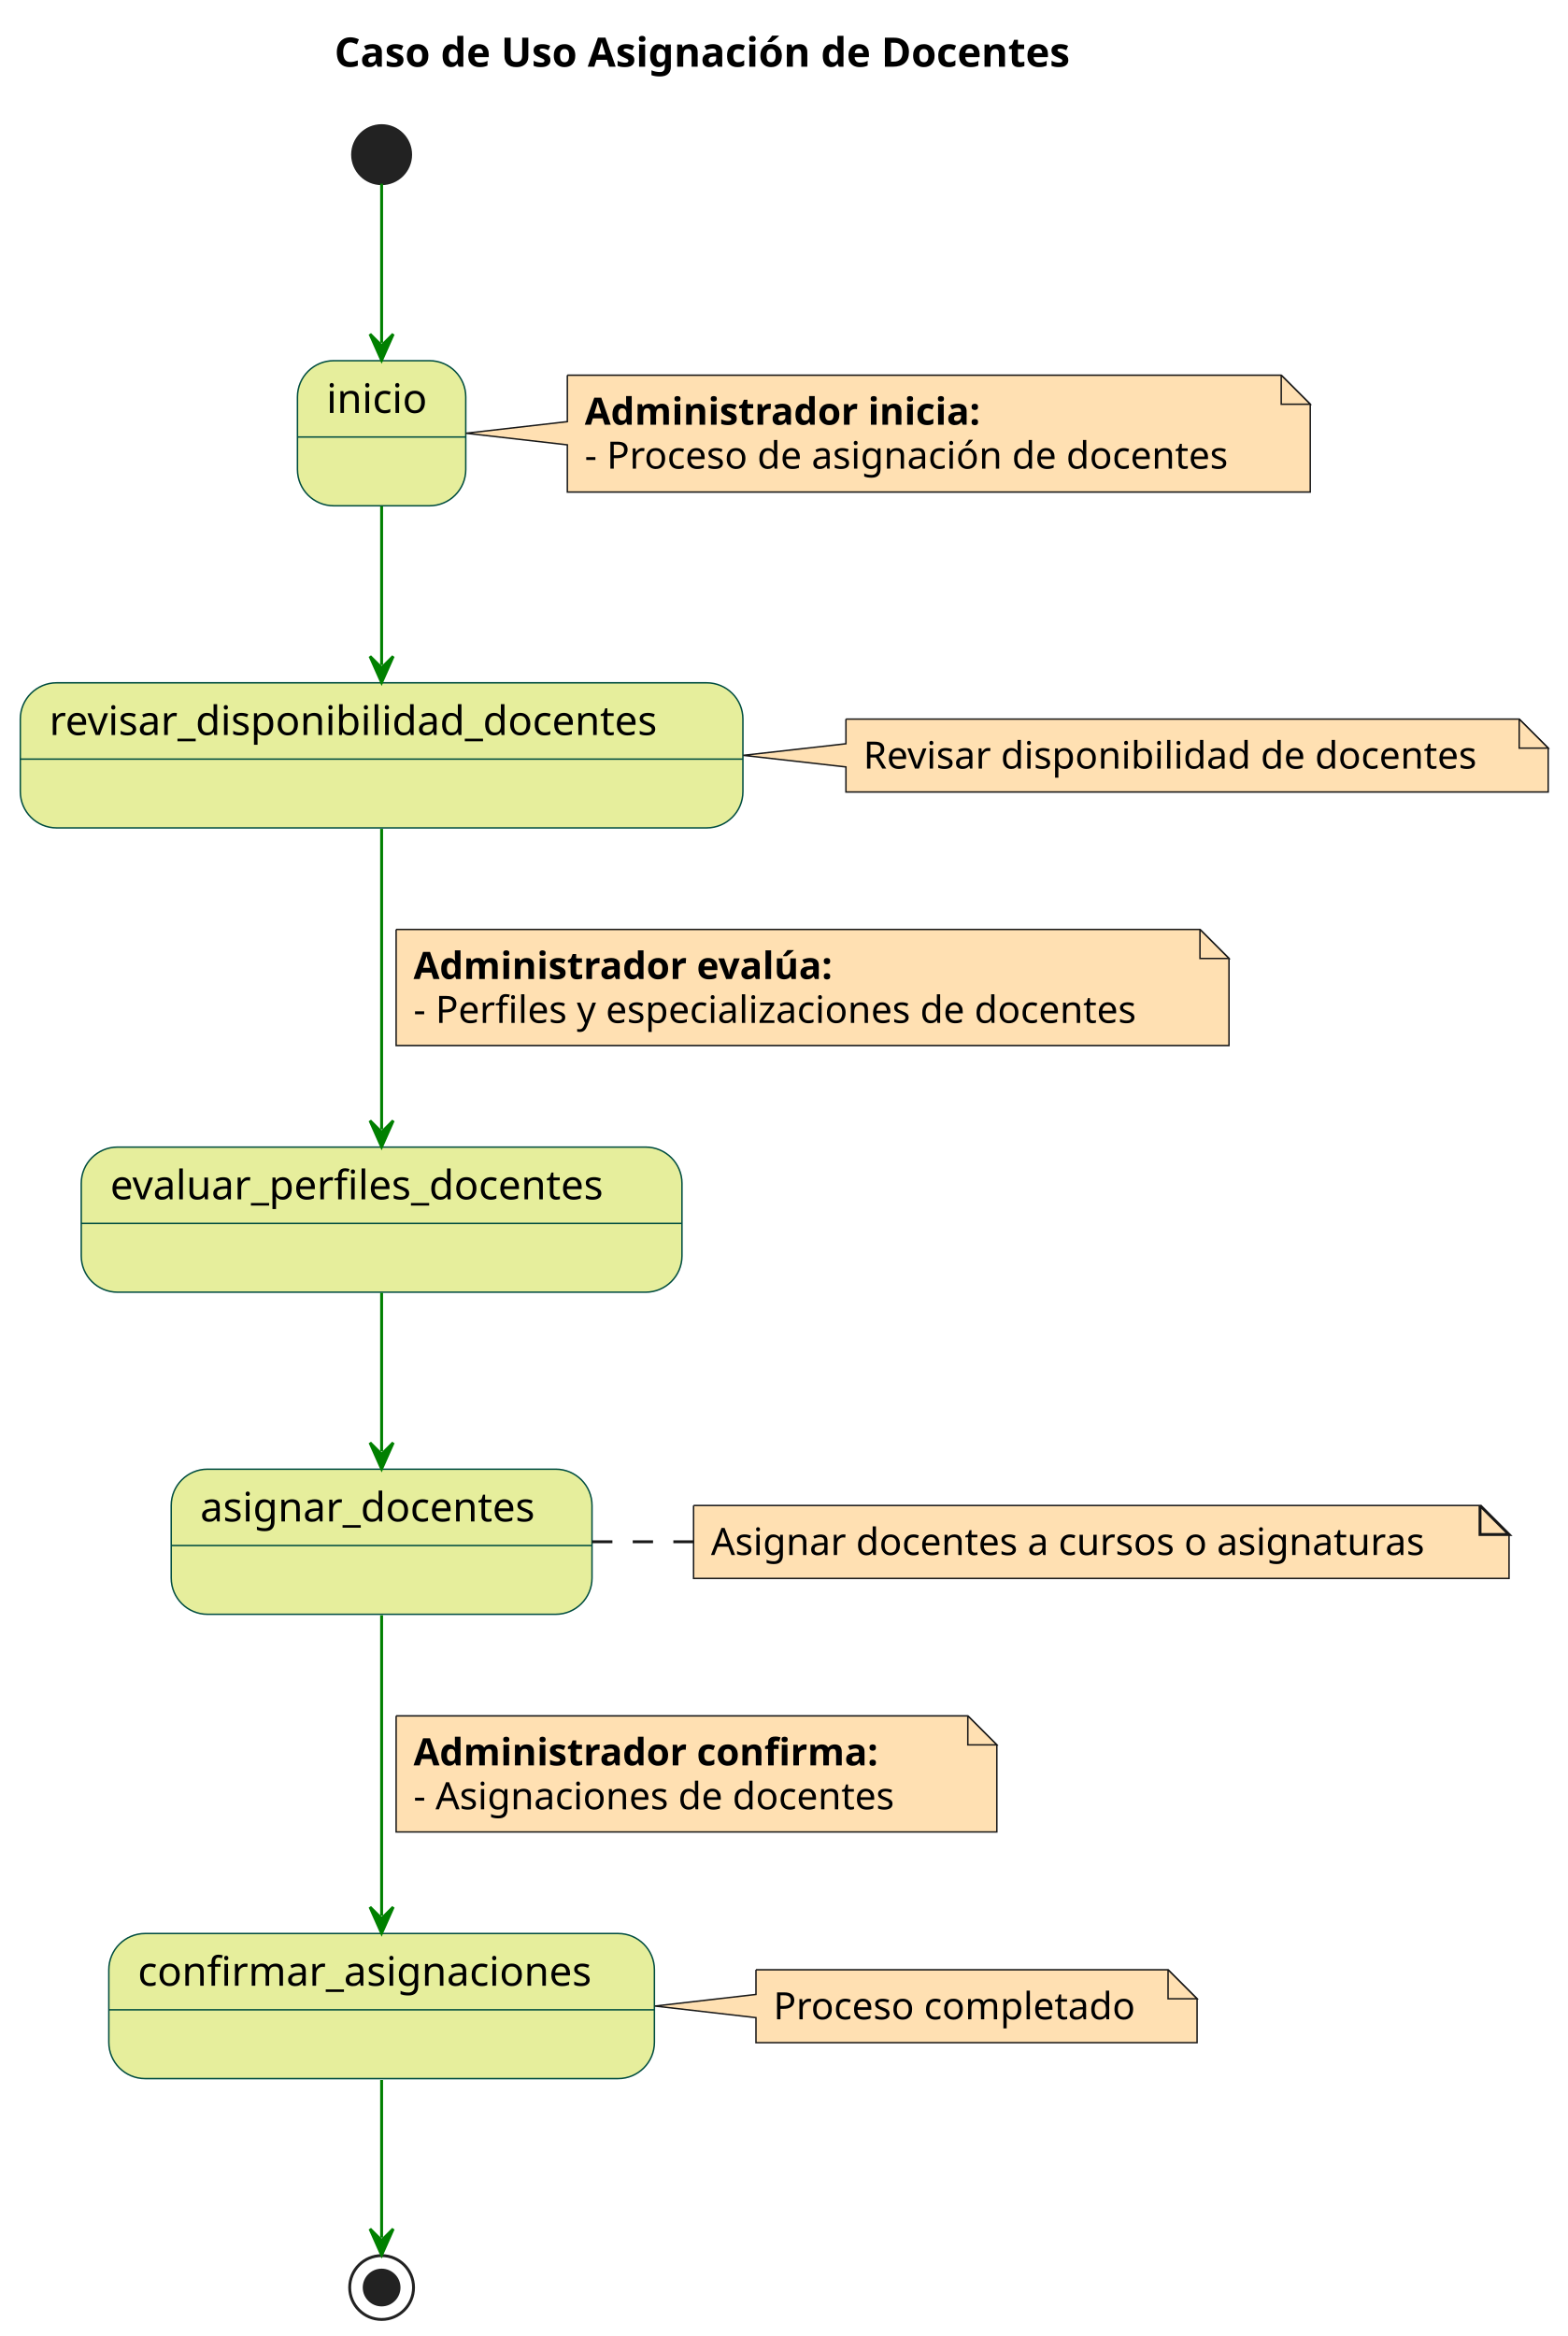
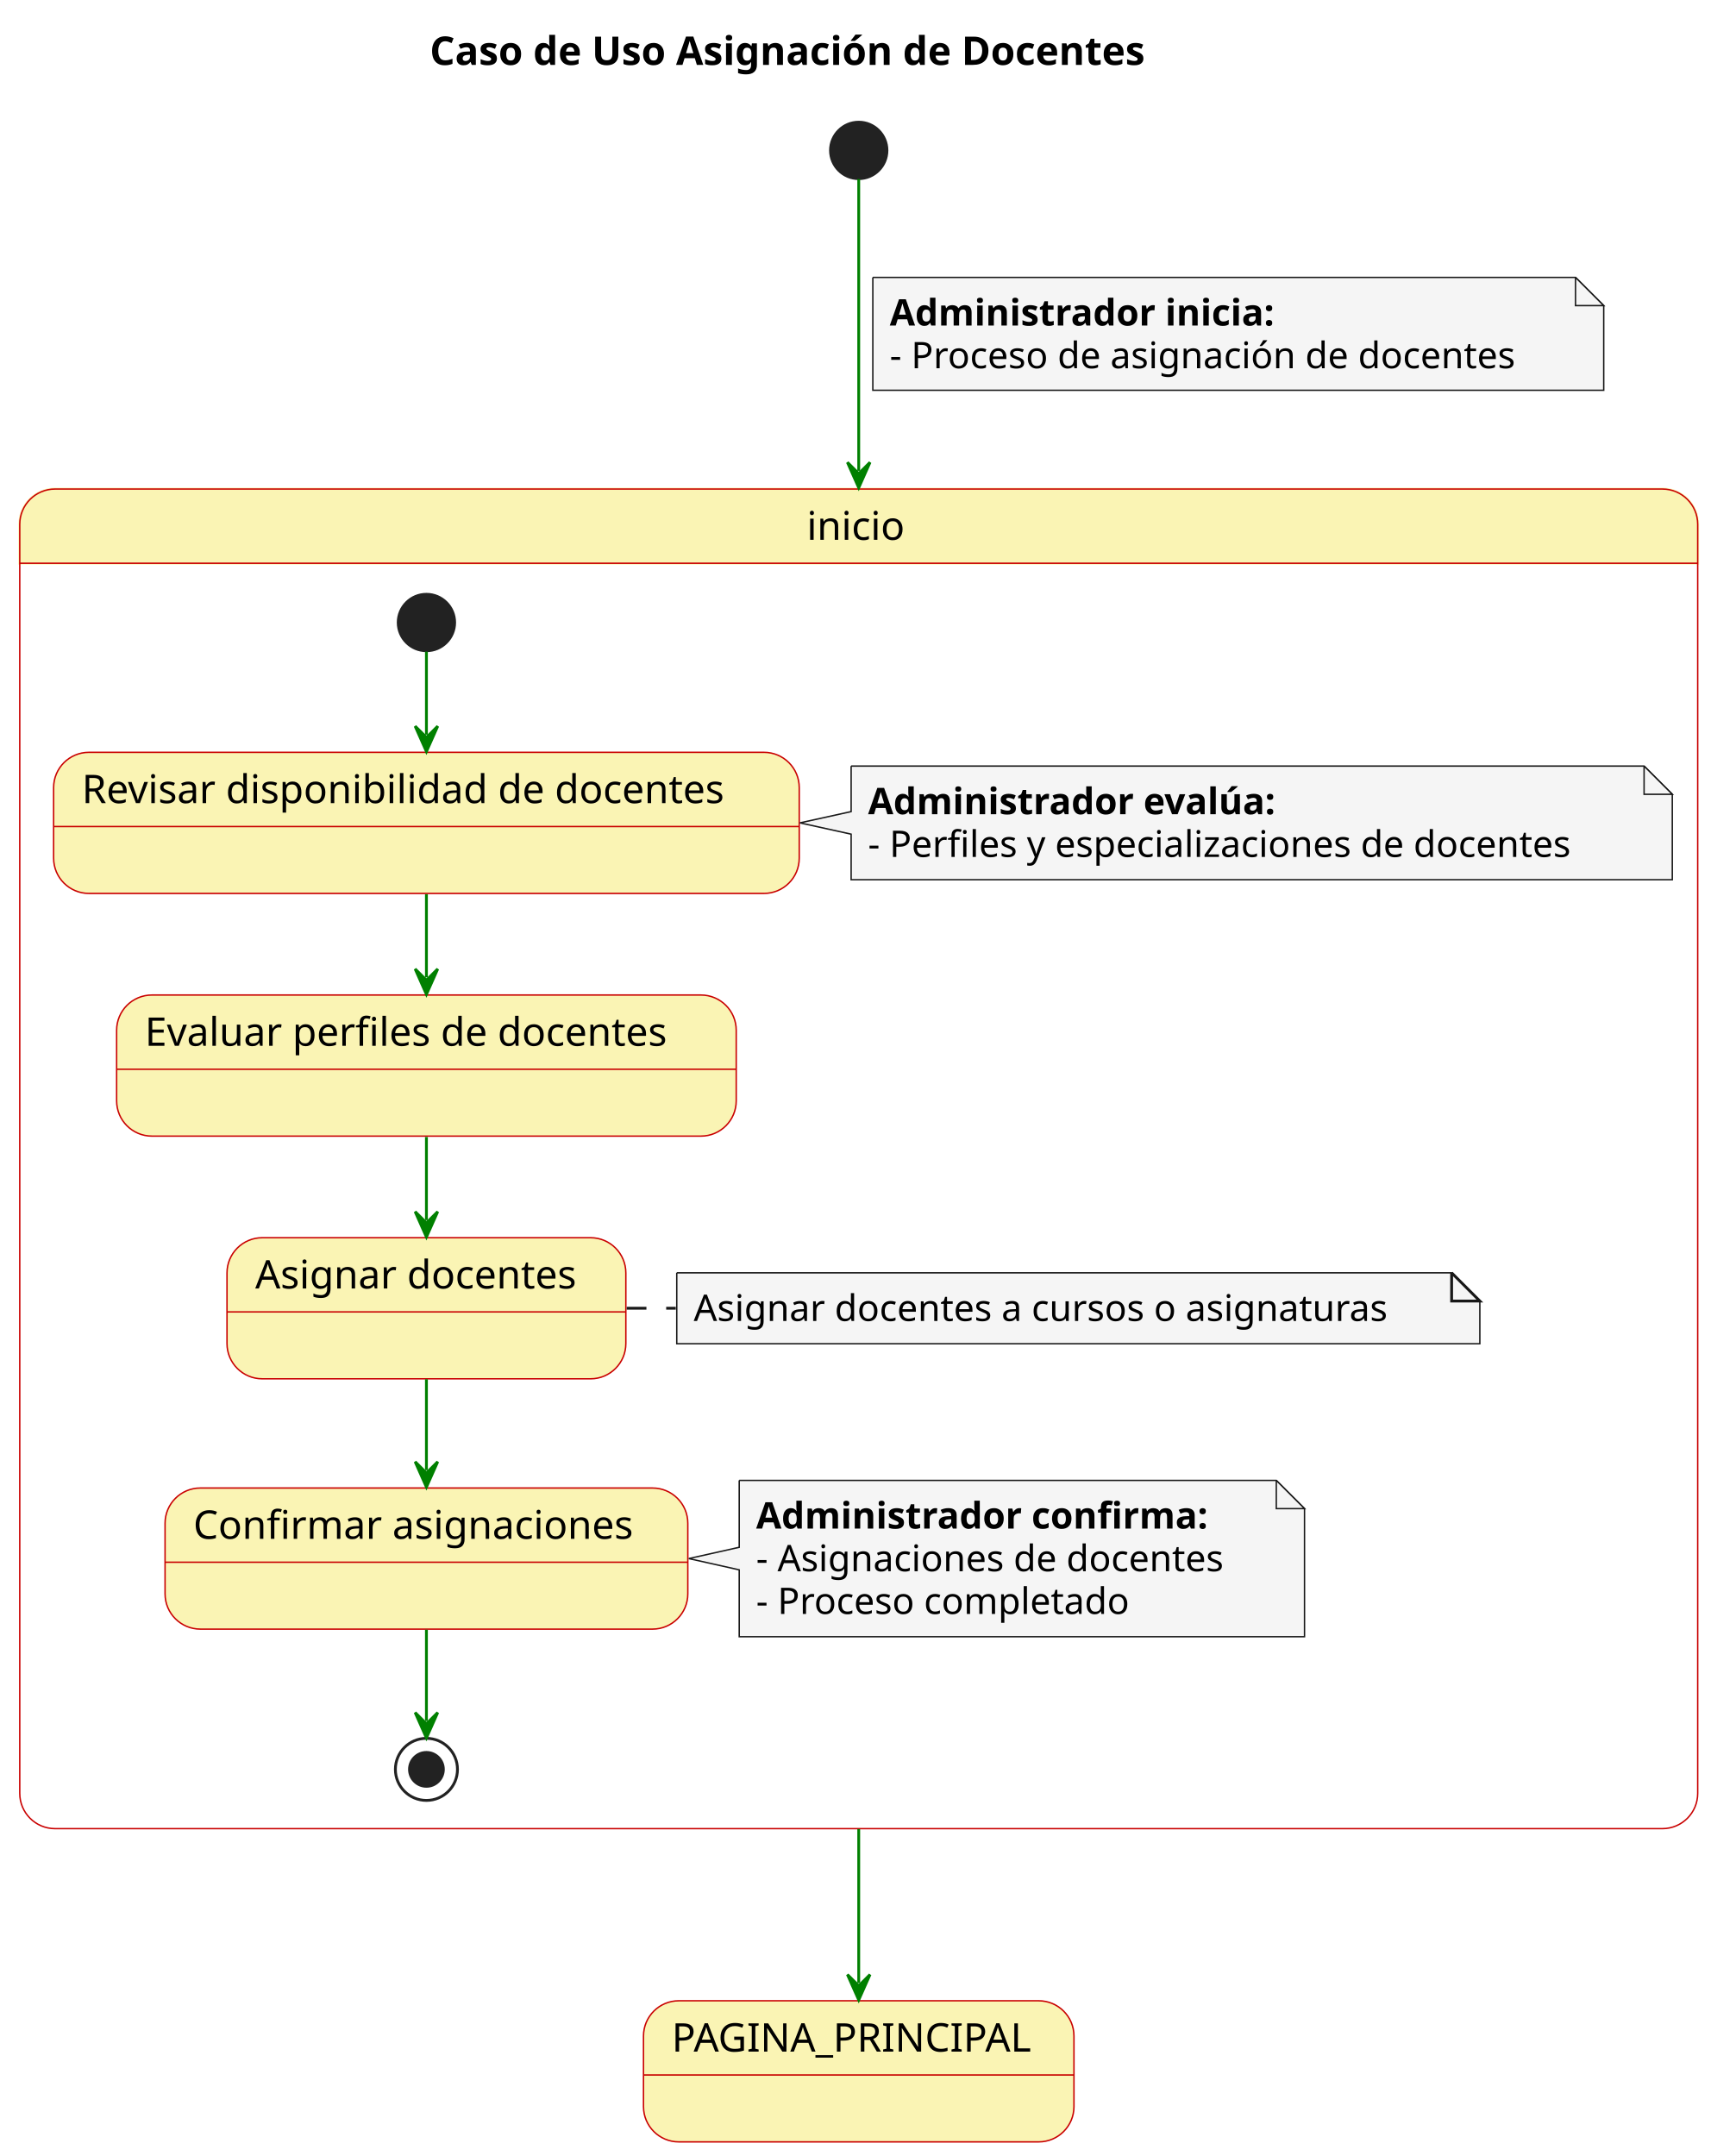
- <svg xmlns="http://www.w3.org/2000/svg" contentStyleType="text/css" height="805px" preserveAspectRatio="none" style="width:540px;height:805px;background:#FFFFFF;" version="1.1" viewBox="0 0 540 805" width="540px" zoomAndPan="magnify">
+ <svg xmlns="http://www.w3.org/2000/svg" contentStyleType="text/css" height="764px" preserveAspectRatio="none" style="width:615px;height:764px;background:#FFFFFF;" version="1.1" viewBox="0 0 615 764" width="615px" zoomAndPan="magnify">
  <defs />
  <g>
-     <text fill="#000000" font-family="sans-serif" font-size="14" font-weight="bold" lengthAdjust="spacing" textLength="296" x="115.25" y="22.995">Caso de Uso Asignación de Docentes</text>
-     <ellipse cx="131.5" cy="53.297" fill="#222222" rx="10" ry="10" style="stroke:#222222;stroke-width:1.0;" />
-     <g id="inicio">
-       <rect fill="#E6EE9C" height="50" rx="12.5" ry="12.5" style="stroke:#004D40;stroke-width:0.5;" width="58" x="102.5" y="124.297" />
-       <line style="stroke:#004D40;stroke-width:0.5;" x1="102.5" x2="160.5" y1="150.594" y2="150.594" />
-       <text fill="#000000" font-family="sans-serif" font-size="14" lengthAdjust="spacing" textLength="38" x="112.5" y="142.292">inicio</text>
+     <text fill="#000000" font-family="sans-serif" font-size="14" font-weight="bold" lengthAdjust="spacing" textLength="290.001" x="152.3" y="22.995">Caso de Uso Asignación de Docentes</text>
+     <ellipse cx="304.3" cy="53.297" fill="#222222" rx="10" ry="10" style="stroke:#222222;stroke-width:1.0;" />
+     <path d="M19.5,173.297 L589.101,173.297 A12.5,12.5 0 0 1 601.601,185.797 L601.601,199.594 L7,199.594 L7,185.797 A12.5,12.5 0 0 1 19.5,173.297 " fill="#FAF4B4" style="stroke:#FAF4B4;stroke-width:1.0;" />
+     <rect fill="none" height="474.697" rx="12.5" ry="12.5" style="stroke:#C90000;stroke-width:0.5;" width="594.601" x="7" y="173.297" />
+     <line style="stroke:#C90000;stroke-width:0.5;" x1="7" x2="601.601" y1="199.594" y2="199.594" />
+     <text fill="#000000" font-family="sans-serif" font-size="14" lengthAdjust="spacing" textLength="36.805" x="285.898" y="191.292">inicio</text>
+     <g id="inicio.state1">
+       <rect fill="#FAF4B4" height="50" rx="12.5" ry="12.5" style="stroke:#C90000;stroke-width:0.5;" width="264.221" x="19" y="266.594" />
+       <line style="stroke:#C90000;stroke-width:0.5;" x1="19" x2="283.221" y1="292.891" y2="292.891" />
+       <text fill="#000000" font-family="sans-serif" font-size="14" lengthAdjust="spacing" textLength="244.221" x="29" y="284.589">Revisar disponibilidad de docentes</text>
    </g>
-     <g id="elem_GMN5">
-       <path d="M195.5,129.297 L195.5,145.297 L160.504,149.297 L195.5,153.297 L195.5,169.562 A0,0 0 0 0 195.5,169.562 L451.5,169.562 A0,0 0 0 0 451.5,169.562 L451.5,139.297 L441.5,129.297 L195.5,129.297 A0,0 0 0 0 195.5,129.297 " fill="#FFE0B2" style="stroke:#181818;stroke-width:0.5;" />
-       <path d="M441.5,129.297 L441.5,139.297 L451.5,139.297 L441.5,129.297 " fill="#FFE0B2" style="stroke:#181818;stroke-width:0.5;" />
-       <text fill="#000000" font-family="sans-serif" font-size="13" font-weight="bold" lengthAdjust="spacing" textLength="156" x="201.5" y="146.364">Administrador inicia:</text>
-       <text fill="#000000" font-family="sans-serif" font-size="13" lengthAdjust="spacing" textLength="235" x="201.5" y="161.497">- Proceso de asignación de docentes</text>
+     <g id="inicio.state2">
+       <rect fill="#FAF4B4" height="50" rx="12.5" ry="12.5" style="stroke:#C90000;stroke-width:0.5;" width="219.561" x="41.33" y="352.594" />
+       <line style="stroke:#C90000;stroke-width:0.5;" x1="41.33" x2="260.892" y1="378.891" y2="378.891" />
+       <text fill="#000000" font-family="sans-serif" font-size="14" lengthAdjust="spacing" textLength="199.561" x="51.33" y="370.589">Evaluar perfiles de docentes</text>
    </g>
-     <g id="revisar_disponibilidad_docentes">
-       <rect fill="#E6EE9C" height="50" rx="12.5" ry="12.5" style="stroke:#004D40;stroke-width:0.5;" width="249" x="7" y="235.297" />
-       <line style="stroke:#004D40;stroke-width:0.5;" x1="7" x2="256" y1="261.594" y2="261.594" />
-       <text fill="#000000" font-family="sans-serif" font-size="14" lengthAdjust="spacing" textLength="229" x="17" y="253.292">revisar_disponibilidad_docentes</text>
+     <g id="inicio.state3">
+       <rect fill="#FAF4B4" height="50" rx="12.5" ry="12.5" style="stroke:#C90000;stroke-width:0.5;" width="141.338" x="80.44" y="438.594" />
+       <line style="stroke:#C90000;stroke-width:0.5;" x1="80.44" x2="221.778" y1="464.891" y2="464.891" />
+       <text fill="#000000" font-family="sans-serif" font-size="14" lengthAdjust="spacing" textLength="121.338" x="90.44" y="456.589">Asignar docentes</text>
    </g>
-     <g id="elem_GMN10">
-       <path d="M291.5,247.797 L291.5,256.297 L256.096,260.297 L291.5,264.297 L291.5,272.93 A0,0 0 0 0 291.5,272.93 L533.5,272.93 A0,0 0 0 0 533.5,272.93 L533.5,257.797 L523.5,247.797 L291.5,247.797 A0,0 0 0 0 291.5,247.797 " fill="#FFE0B2" style="stroke:#181818;stroke-width:0.5;" />
-       <path d="M523.5,247.797 L523.5,257.797 L533.5,257.797 L523.5,247.797 " fill="#FFE0B2" style="stroke:#181818;stroke-width:0.5;" />
-       <text fill="#000000" font-family="sans-serif" font-size="13" lengthAdjust="spacing" textLength="221" x="297.5" y="264.864">Revisar disponibilidad de docentes</text>
+     <g id="inicio.state4">
+       <rect fill="#FAF4B4" height="50" rx="12.5" ry="12.5" style="stroke:#C90000;stroke-width:0.5;" width="185.245" x="58.49" y="527.294" />
+       <line style="stroke:#C90000;stroke-width:0.5;" x1="58.49" x2="243.735" y1="553.591" y2="553.591" />
+       <text fill="#000000" font-family="sans-serif" font-size="14" lengthAdjust="spacing" textLength="165.245" x="68.49" y="545.289">Confirmar asignaciones</text>
    </g>
-     <g id="evaluar_perfiles_docentes">
-       <rect fill="#E6EE9C" height="50" rx="12.5" ry="12.5" style="stroke:#004D40;stroke-width:0.5;" width="207" x="28" y="395.297" />
-       <line style="stroke:#004D40;stroke-width:0.5;" x1="28" x2="235" y1="421.594" y2="421.594" />
-       <text fill="#000000" font-family="sans-serif" font-size="14" lengthAdjust="spacing" textLength="187" x="38" y="413.292">evaluar_perfiles_docentes</text>
+     <ellipse cx="151.11" cy="220.594" fill="#222222" rx="10" ry="10" style="stroke:#222222;stroke-width:1.0;" />
+     <g id="elem_GMN11">
+       <path d="M301.61,271.464 L301.61,287.594 L283.46,291.594 L301.61,295.594 L301.61,311.729 A0,0 0 0 0 301.61,311.729 L592.601,311.729 A0,0 0 0 0 592.601,311.729 L592.601,281.464 L582.601,271.464 L301.61,271.464 A0,0 0 0 0 301.61,271.464 " fill="#F5F5F5" style="stroke:#181818;stroke-width:0.5;" />
+       <path d="M582.601,271.464 L582.601,281.464 L592.601,281.464 L582.601,271.464 " fill="#F5F5F5" style="stroke:#181818;stroke-width:0.5;" />
+       <text fill="#000000" font-family="sans-serif" font-size="13" font-weight="bold" lengthAdjust="spacing" textLength="163.135" x="307.61" y="288.531">Administrador evalúa:</text>
+       <text fill="#000000" font-family="sans-serif" font-size="13" lengthAdjust="spacing" textLength="269.991" x="307.61" y="303.663">- Perfiles y especializaciones de docentes</text>
    </g>
-     <g id="asignar_docentes">
-       <rect fill="#E6EE9C" height="50" rx="12.5" ry="12.5" style="stroke:#004D40;stroke-width:0.5;" width="145" x="59" y="506.297" />
-       <line style="stroke:#004D40;stroke-width:0.5;" x1="59" x2="204" y1="532.594" y2="532.594" />
-       <text fill="#000000" font-family="sans-serif" font-size="14" lengthAdjust="spacing" textLength="125" x="69" y="524.292">asignar_docentes</text>
+     <g id="elem_GMN16">
+       <path d="M239.82,451.034 L239.82,476.167 L524.4,476.167 L524.4,461.034 L514.4,451.034 L239.82,451.034 " fill="#F5F5F5" style="stroke:#181818;stroke-width:0.5;" />
+       <path d="M514.4,451.034 L514.4,461.034 L524.4,461.034 L514.4,451.034 " fill="#F5F5F5" style="stroke:#181818;stroke-width:1.0;" />
+       <text fill="#000000" font-family="sans-serif" font-size="13" lengthAdjust="spacing" textLength="263.58" x="245.82" y="468.101">Asignar docentes a cursos o asignaturas</text>
    </g>
-     <g id="elem_GMN17">
-       <path d="M239,518.797 L239,543.93 L520,543.93 L520,528.797 L510,518.797 L239,518.797 " fill="#FFE0B2" style="stroke:#181818;stroke-width:0.5;" />
-       <path d="M510,518.797 L510,528.797 L520,528.797 L510,518.797 " fill="#FFE0B2" style="stroke:#181818;stroke-width:1.0;" />
-       <text fill="#000000" font-family="sans-serif" font-size="13" lengthAdjust="spacing" textLength="260" x="245" y="535.864">Asignar docentes a cursos o asignaturas</text>
+     <g id="elem_GMN20">
+       <path d="M261.95,524.594 L261.95,548.294 L244.08,552.294 L261.95,556.294 L261.95,579.992 A0,0 0 0 0 261.95,579.992 L462.271,579.992 A0,0 0 0 0 462.271,579.992 L462.271,534.594 L452.271,524.594 L261.95,524.594 A0,0 0 0 0 261.95,524.594 " fill="#F5F5F5" style="stroke:#181818;stroke-width:0.5;" />
+       <path d="M452.271,524.594 L452.271,534.594 L462.271,534.594 L452.271,524.594 " fill="#F5F5F5" style="stroke:#181818;stroke-width:0.5;" />
+       <text fill="#000000" font-family="sans-serif" font-size="13" font-weight="bold" lengthAdjust="spacing" textLength="179.321" x="267.95" y="541.661">Administrador confirma:</text>
+       <text fill="#000000" font-family="sans-serif" font-size="13" lengthAdjust="spacing" textLength="178.255" x="267.95" y="556.793">- Asignaciones de docentes</text>
+       <text fill="#000000" font-family="sans-serif" font-size="13" lengthAdjust="spacing" textLength="140.861" x="267.95" y="571.926">- Proceso completado</text>
    </g>
-     <g id="confirmar_asignaciones">
-       <rect fill="#E6EE9C" height="50" rx="12.5" ry="12.5" style="stroke:#004D40;stroke-width:0.5;" width="188" x="37.5" y="666.297" />
-       <line style="stroke:#004D40;stroke-width:0.5;" x1="37.5" x2="225.5" y1="692.594" y2="692.594" />
-       <text fill="#000000" font-family="sans-serif" font-size="14" lengthAdjust="spacing" textLength="168" x="47.5" y="684.292">confirmar_asignaciones</text>
+     <ellipse cx="151.11" cy="626.994" fill="none" rx="11" ry="11" style="stroke:#222222;stroke-width:1.0;" />
+     <ellipse cx="151.11" cy="626.994" fill="#222222" rx="6" ry="6" style="stroke:#222222;stroke-width:1.0;" />
+     <g id="link_*start*inicio_state1">
+       <path d="M151.11,230.904 C151.11,239.954 151.11,248.084 151.11,260.324 " fill="none" id="*start*inicio-to-state1" style="stroke:#008000;stroke-width:1.0;" />
+       <polygon fill="#008000" points="151.11,266.324,155.11,257.324,151.11,261.324,147.11,257.324,151.11,266.324" style="stroke:#008000;stroke-width:1.0;" />
    </g>
-     <ellipse cx="131.5" cy="788.297" fill="none" rx="11" ry="11" style="stroke:#222222;stroke-width:1.0;" />
-     <ellipse cx="131.5" cy="788.297" fill="#222222" rx="6" ry="6" style="stroke:#222222;stroke-width:1.0;" />
-     <g id="elem_GMN24">
-       <path d="M260.5,678.797 L260.5,687.297 L225.667,691.297 L260.5,695.297 L260.5,703.93 A0,0 0 0 0 260.5,703.93 L412.5,703.93 A0,0 0 0 0 412.5,703.93 L412.5,688.797 L402.5,678.797 L260.5,678.797 A0,0 0 0 0 260.5,678.797 " fill="#FFE0B2" style="stroke:#181818;stroke-width:0.5;" />
-       <path d="M402.5,678.797 L402.5,688.797 L412.5,688.797 L402.5,678.797 " fill="#FFE0B2" style="stroke:#181818;stroke-width:0.5;" />
-       <text fill="#000000" font-family="sans-serif" font-size="13" lengthAdjust="spacing" textLength="131" x="266.5" y="695.864">Proceso completado</text>
+     <g id="link_state1_state2">
+       <path d="M151.11,316.894 C151.11,328.034 151.11,335.214 151.11,346.354 " fill="none" id="state1-to-state2" style="stroke:#008000;stroke-width:1.0;" />
+       <polygon fill="#008000" points="151.11,352.354,155.11,343.354,151.11,347.354,147.11,343.354,151.11,352.354" style="stroke:#008000;stroke-width:1.0;" />
+     </g>
+     <g id="link_state2_state3">
+       <path d="M151.11,402.894 C151.11,414.034 151.11,421.214 151.11,432.354 " fill="none" id="state2-to-state3" style="stroke:#008000;stroke-width:1.0;" />
+       <polygon fill="#008000" points="151.11,438.354,155.11,429.354,151.11,433.354,147.11,429.354,151.11,438.354" style="stroke:#008000;stroke-width:1.0;" />
+     </g>
+     <g id="link_state3_GMN16">
+       <path d="M222.07,463.594 C225.84,463.594 228.11,463.594 228.11,463.594 C228.11,463.594 232.63,463.594 239.47,463.594 " fill="none" id="state3-GMN16" style="stroke:#181818;stroke-width:1.0;stroke-dasharray:7.0,7.0;" />
+     </g>
+     <g id="link_state3_state4">
+       <path d="M151.11,488.744 C151.11,500.674 151.11,509.024 151.11,520.974 " fill="none" id="state3-to-state4" style="stroke:#008000;stroke-width:1.0;" />
+       <polygon fill="#008000" points="151.11,526.974,155.11,517.974,151.11,521.974,147.11,517.974,151.11,526.974" style="stroke:#008000;stroke-width:1.0;" />
+     </g>
+     <g id="link_state4_*end*inicio">
+       <path d="M151.11,577.504 C151.11,590.554 151.11,599.964 151.11,609.854 " fill="none" id="state4-to-*end*inicio" style="stroke:#008000;stroke-width:1.0;" />
+       <polygon fill="#008000" points="151.11,615.854,155.11,606.854,151.11,610.854,147.11,606.854,151.11,615.854" style="stroke:#008000;stroke-width:1.0;" />
+     </g>
+     <g id="PAGINA_PRINCIPAL">
+       <rect fill="#FAF4B4" height="50" rx="12.5" ry="12.5" style="stroke:#C90000;stroke-width:0.5;" width="152.542" x="228.03" y="708.997" />
+       <line style="stroke:#C90000;stroke-width:0.5;" x1="228.03" x2="380.572" y1="735.294" y2="735.294" />
+       <text fill="#000000" font-family="sans-serif" font-size="14" lengthAdjust="spacing" textLength="132.542" x="238.03" y="726.992">PAGINA_PRINCIPAL</text>
    </g>
    <g id="link_*start*_inicio">
-       <path d="M131.5,63.31 C131.5,77.188 131.5,98.262 131.5,118.137 " fill="none" id="*start*-to-inicio" style="stroke:#008000;stroke-width:1.0;" />
-       <polygon fill="#008000" points="131.5,124.137,135.5,115.137,131.5,119.137,127.5,115.137,131.5,124.137" style="stroke:#008000;stroke-width:1.0;" />
+       <path d="M304.3,63.437 C304.3,81.367 304.3,117.697 304.3,166.837 " fill="none" id="*start*-to-inicio" style="stroke:#008000;stroke-width:1.0;" />
+       <polygon fill="#008000" points="304.3,172.837,308.3,163.837,304.3,167.837,300.3,163.837,304.3,172.837" style="stroke:#008000;stroke-width:1.0;" />
+       <path d="M309.3,98.297 L309.3,138.297 L568.3,138.297 L568.3,108.297 L558.3,98.297 L309.3,98.297 " fill="#F5F5F5" style="stroke:#181818;stroke-width:0.5;" />
+       <path d="M558.3,98.297 L558.3,108.297 L568.3,108.297 L558.3,98.297 " fill="#F5F5F5" style="stroke:#181818;stroke-width:0.5;" />
+       <text fill="#000000" font-family="sans-serif" font-size="13" font-weight="bold" lengthAdjust="spacing" textLength="153.69" x="315.3" y="115.364">Administrador inicia:</text>
+       <text fill="#000000" font-family="sans-serif" font-size="13" lengthAdjust="spacing" textLength="238.082" x="315.3" y="130.497">- Proceso de asignación de docentes</text>
    </g>
-     <g id="link_inicio_revisar_disponibilidad_docentes">
-       <path d="M131.5,174.488 C131.5,192.551 131.5,211.127 131.5,229.174 " fill="none" id="inicio-to-revisar_disponibilidad_docentes" style="stroke:#008000;stroke-width:1.0;" />
-       <polygon fill="#008000" points="131.5,235.174,135.5,226.174,131.5,230.174,127.5,226.174,131.5,235.174" style="stroke:#008000;stroke-width:1.0;" />
-     </g>
-     <g id="link_revisar_disponibilidad_docentes_evaluar_perfiles_docentes">
-       <path d="M131.5,285.638 C131.5,315.416 131.5,359.516 131.5,389.187 " fill="none" id="revisar_disponibilidad_docentes-to-evaluar_perfiles_docentes" style="stroke:#008000;stroke-width:1.0;" />
-       <polygon fill="#008000" points="131.5,395.187,135.5,386.187,131.5,390.187,127.5,386.187,131.5,395.187" style="stroke:#008000;stroke-width:1.0;" />
-       <path d="M136.5,320.297 L136.5,360.297 L423.5,360.297 L423.5,330.297 L413.5,320.297 L136.5,320.297 " fill="#FFE0B2" style="stroke:#181818;stroke-width:0.5;" />
-       <path d="M413.5,320.297 L413.5,330.297 L423.5,330.297 L413.5,320.297 " fill="#FFE0B2" style="stroke:#181818;stroke-width:0.5;" />
-       <text fill="#000000" font-family="sans-serif" font-size="13" font-weight="bold" lengthAdjust="spacing" textLength="166" x="142.5" y="337.364">Administrador evalúa:</text>
-       <text fill="#000000" font-family="sans-serif" font-size="13" lengthAdjust="spacing" textLength="266" x="142.5" y="352.497">- Perfiles y especializaciones de docentes</text>
-     </g>
-     <g id="link_evaluar_perfiles_docentes_asignar_docentes">
-       <path d="M131.5,445.488 C131.5,463.551 131.5,482.127 131.5,500.174 " fill="none" id="evaluar_perfiles_docentes-to-asignar_docentes" style="stroke:#008000;stroke-width:1.0;" />
-       <polygon fill="#008000" points="131.5,506.174,135.5,497.174,131.5,501.174,127.5,497.174,131.5,506.174" style="stroke:#008000;stroke-width:1.0;" />
-     </g>
-     <g id="link_asignar_docentes_GMN17">
-       <path d="M204.03,531.297 C210.211,531.297 214.167,531.297 214.167,531.297 C214.167,531.297 225.076,531.297 238.969,531.297 " fill="none" id="asignar_docentes-GMN17" style="stroke:#181818;stroke-width:1.0;stroke-dasharray:7.0,7.0;" />
-     </g>
-     <g id="link_asignar_docentes_confirmar_asignaciones">
-       <path d="M131.5,556.638 C131.5,586.416 131.5,630.516 131.5,660.187 " fill="none" id="asignar_docentes-to-confirmar_asignaciones" style="stroke:#008000;stroke-width:1.0;" />
-       <polygon fill="#008000" points="131.5,666.187,135.5,657.187,131.5,661.187,127.5,657.187,131.5,666.187" style="stroke:#008000;stroke-width:1.0;" />
-       <path d="M136.5,591.297 L136.5,631.297 L343.5,631.297 L343.5,601.297 L333.5,591.297 L136.5,591.297 " fill="#FFE0B2" style="stroke:#181818;stroke-width:0.5;" />
-       <path d="M333.5,591.297 L333.5,601.297 L343.5,601.297 L333.5,591.297 " fill="#FFE0B2" style="stroke:#181818;stroke-width:0.5;" />
-       <text fill="#000000" font-family="sans-serif" font-size="13" font-weight="bold" lengthAdjust="spacing" textLength="186" x="142.5" y="608.364">Administrador confirma:</text>
-       <text fill="#000000" font-family="sans-serif" font-size="13" lengthAdjust="spacing" textLength="176" x="142.5" y="623.497">- Asignaciones de docentes</text>
-     </g>
-     <g id="link_confirmar_asignaciones_*end*">
-       <path d="M131.5,716.762 C131.5,736.333 131.5,756.789 131.5,771.094 " fill="none" id="confirmar_asignaciones-to-*end*" style="stroke:#008000;stroke-width:1.0;" />
-       <polygon fill="#008000" points="131.5,777.094,135.5,768.094,131.5,772.094,127.5,768.094,131.5,777.094" style="stroke:#008000;stroke-width:1.0;" />
+     <g id="link_inicio_PAGINA_PRINCIPAL">
+       <path d="M304.3,648.147 C304.3,672.337 304.3,687.547 304.3,702.707 " fill="none" id="inicio-to-PAGINA_PRINCIPAL" style="stroke:#008000;stroke-width:1.0;" />
+       <polygon fill="#008000" points="304.3,708.707,308.3,699.707,304.3,703.707,300.3,699.707,304.3,708.707" style="stroke:#008000;stroke-width:1.0;" />
    </g>
  </g>
</svg>
